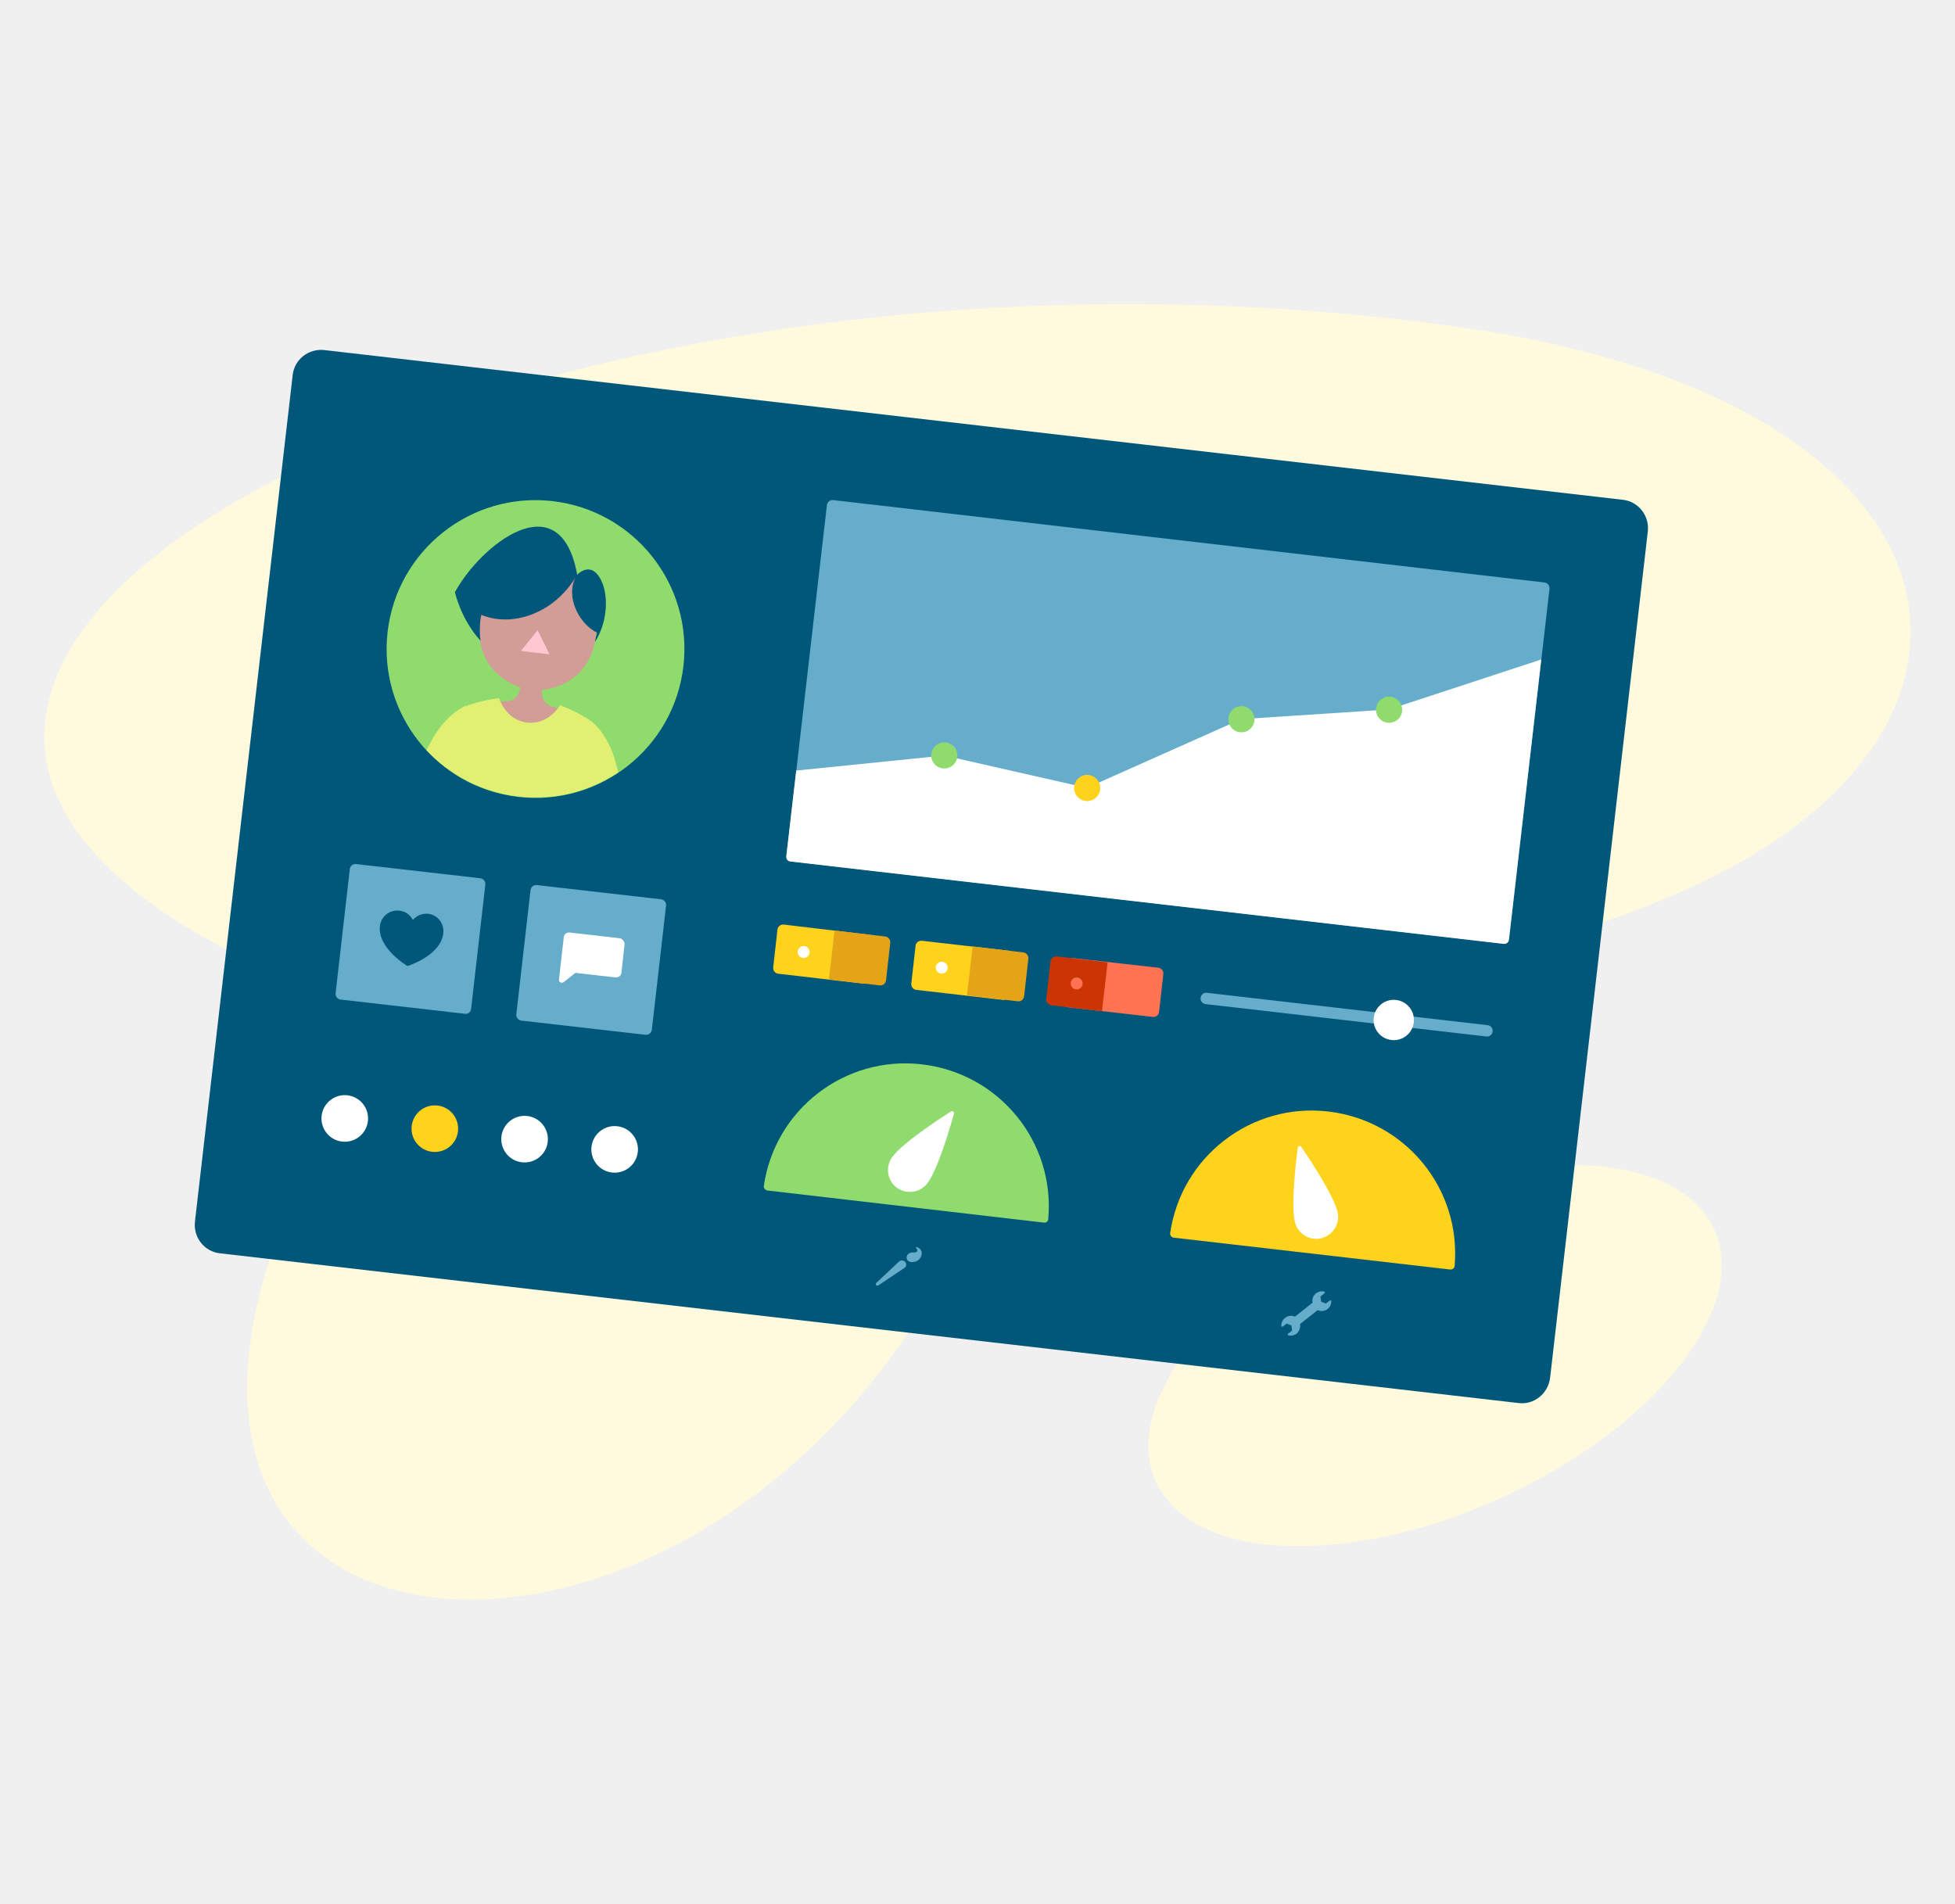
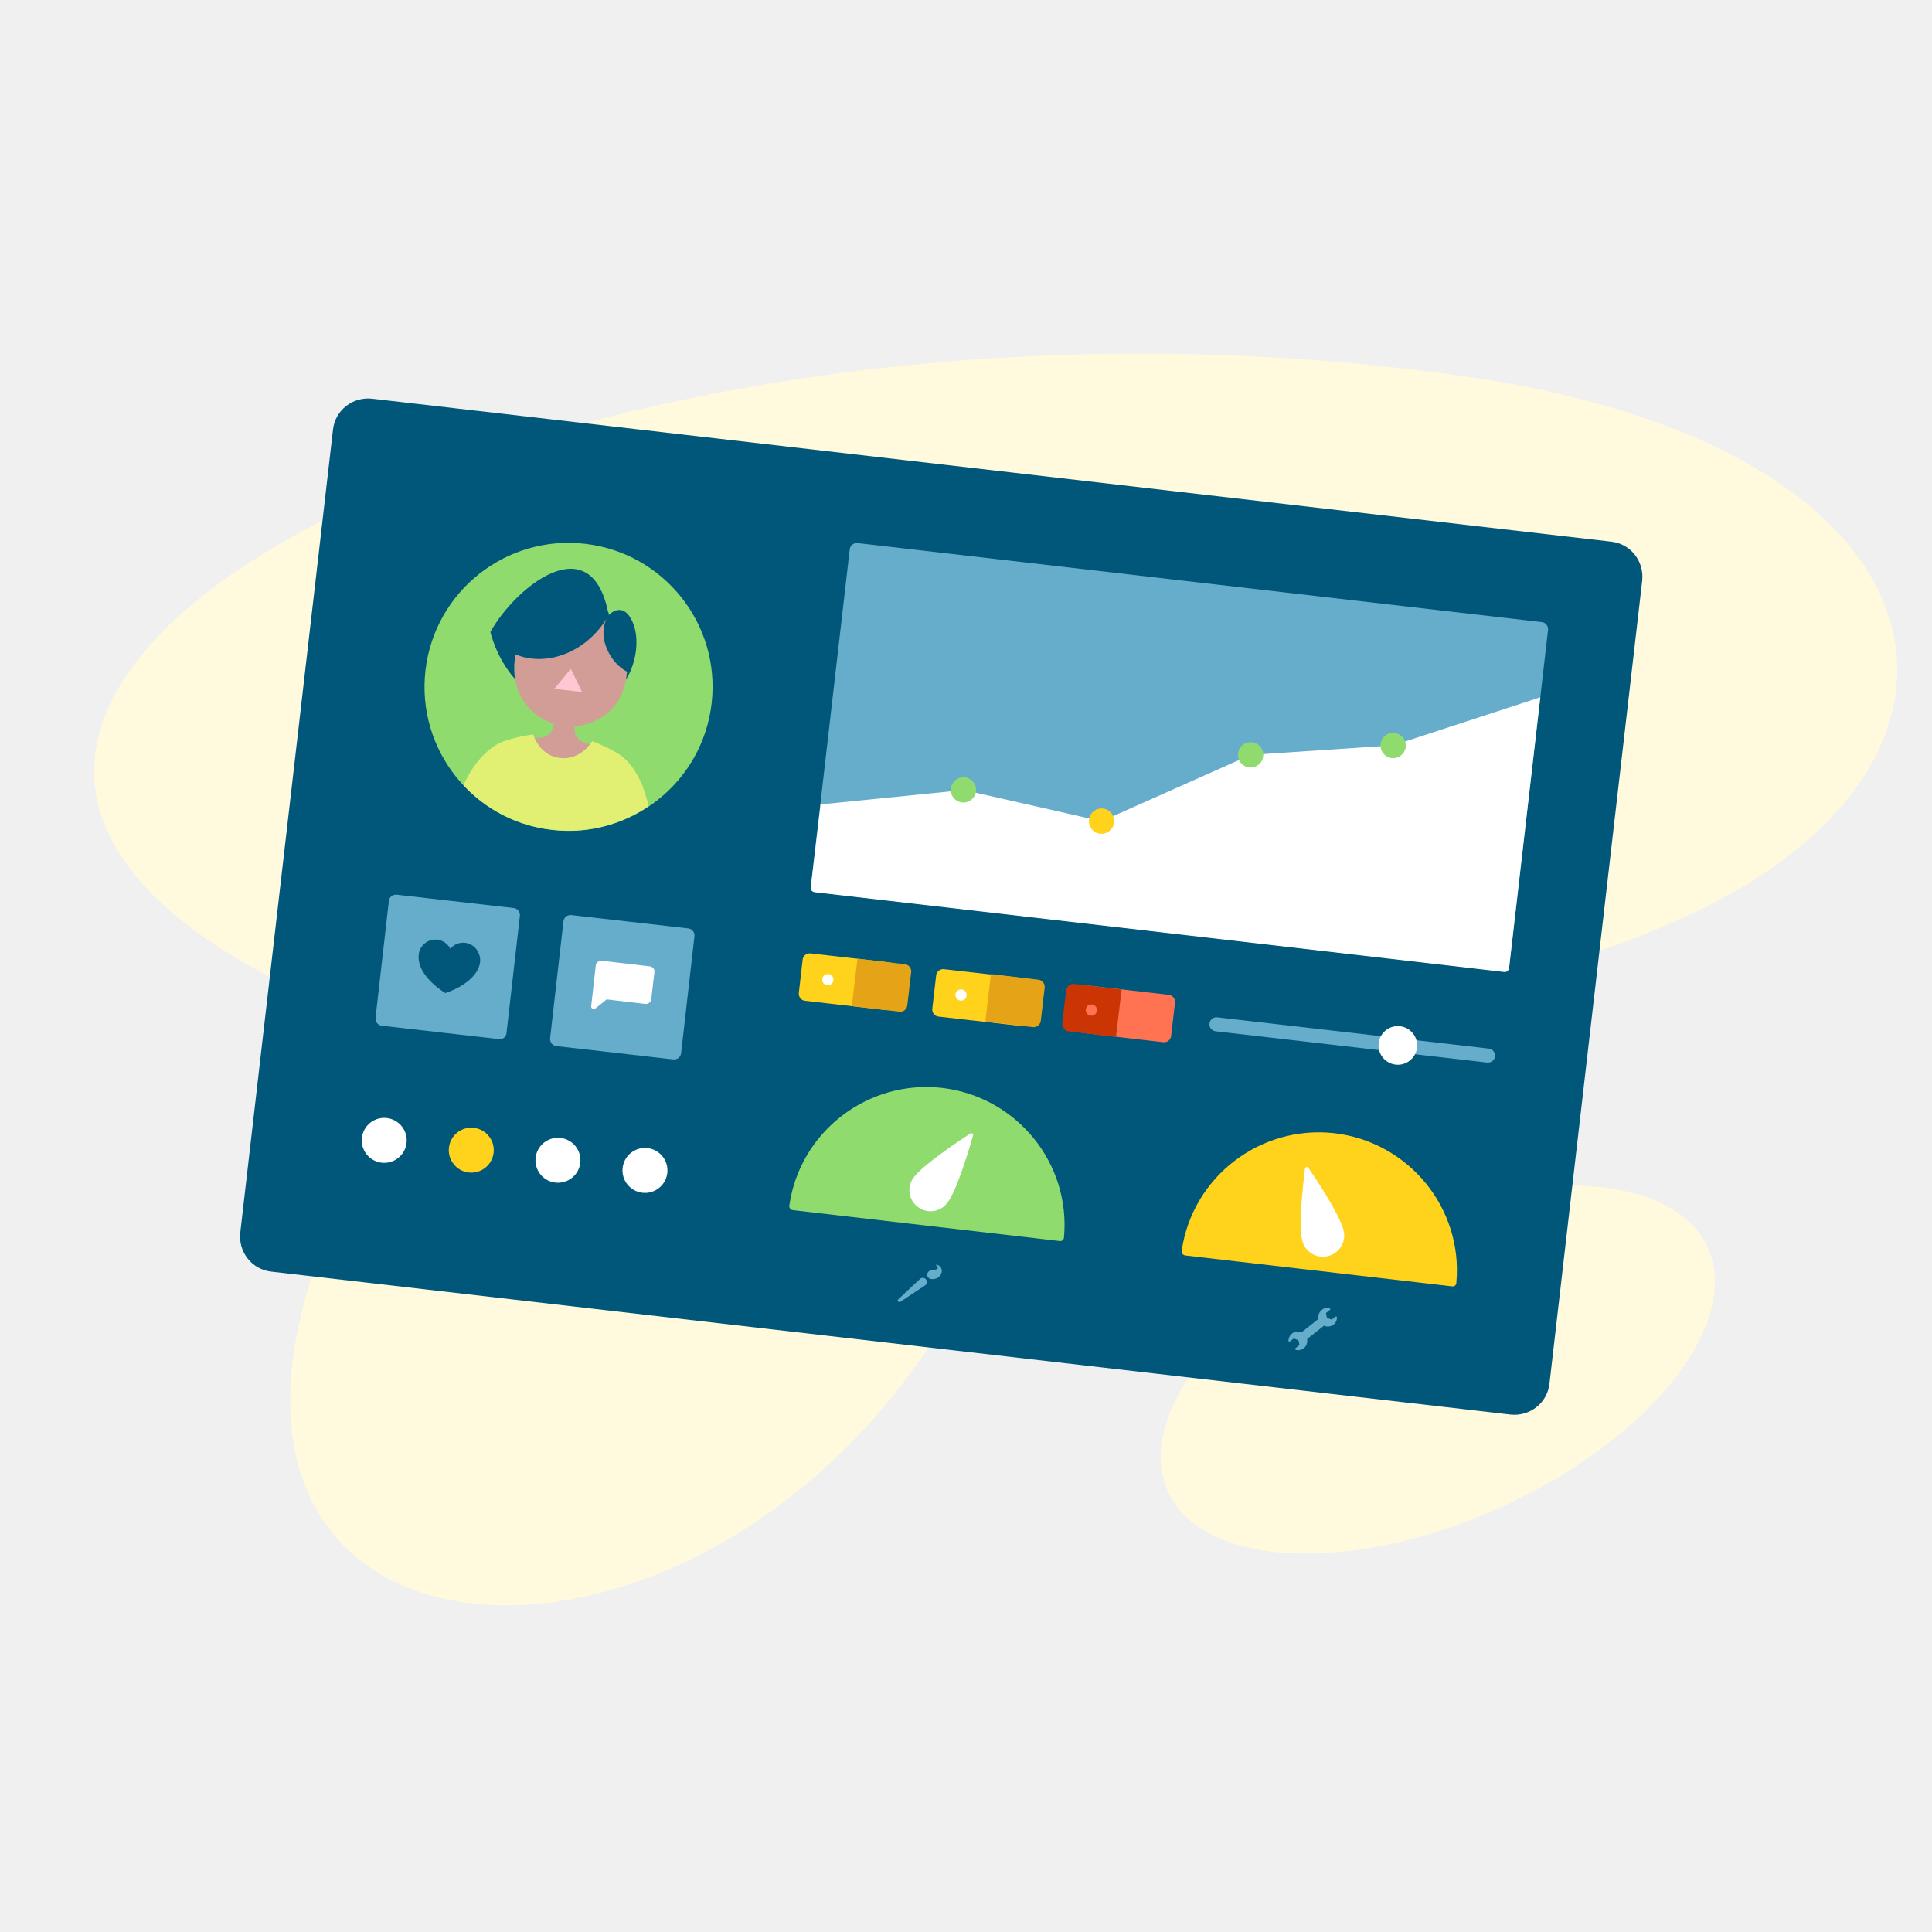
- <svg xmlns="http://www.w3.org/2000/svg" version="1.1" id="Layer_1" x="0px" y="0px" viewBox="0 0 688 670" enable-background="new 0 0 688 670" xml:space="preserve">
-   <g>
-     <g>
-       <path fill="#FFFADD" d="M513.5,115.1C185,69-125.6,230.9,83.6,336.2c39.9,20.1,40.6,41.2,24.5,74.6    C21.8,589,221.6,613.2,318.9,470.1c91.4-134.5,193.2-115.1,286-162.6C716.1,250.5,692.7,140.3,513.5,115.1z" />
-       <ellipse transform="matrix(0.9116 -0.4111 0.4111 0.9116 -151.4843 249.7833)" fill="#FFFADD" cx="505" cy="477.1" rx="107.8" ry="55.2" />
-     </g>
-     <path fill="#005779" d="M534.4,493.8l-457-52.7c-5.5-0.6-9.4-5.6-8.8-11.1L103,132c0.6-5.5,5.6-9.4,11.1-8.8l457,52.7   c5.5,0.6,9.4,5.6,8.8,11.1l-34.4,298C544.8,490.5,539.8,494.5,534.4,493.8z" />
-     <ellipse transform="matrix(0.1146 -0.9934 0.9934 0.1146 -60.0368 389.5048)" fill="#90DB6E" cx="188.5" cy="228.4" rx="52.4" ry="52.4" />
-     <path fill="#66ADCB" d="M528.9,332.1l-250.3-28.9c-1.1-0.1-1.9-1.1-1.8-2.2L291,177.8c0.1-1.1,1.1-1.9,2.2-1.8L543.5,205   c1.1,0.1,1.9,1.1,1.8,2.2l-14.2,123.2C530.9,331.5,530,332.3,528.9,332.1z" />
-     <path fill="#FFD31C" d="M304,346.2l-30.1-3.5c-1.1-0.1-1.9-1.1-1.8-2.2l1.5-13.3c0.1-1.1,1.1-1.9,2.2-1.8L306,329   c1.1,0.1,1.9,1.1,1.8,2.2l-1.5,13.3C306.1,345.5,305.1,346.3,304,346.2z" />
-     <ellipse transform="matrix(0.1146 -0.9934 0.9934 0.1146 -82.3958 577.6035)" fill="#FFFFFF" cx="282.8" cy="335" rx="2.1" ry="2.1" />
-     <path fill="#E5A317" d="M309.5,346.8l-17.8-2.1l2-17.2l17.8,2.1c1.1,0.1,1.9,1.1,1.8,2.2l-1.5,13.3   C311.6,346.2,310.6,347,309.5,346.8z" />
-     <path fill="#FFD31C" d="M353,351.9l-30.5-3.5c-1.1-0.1-1.9-1.1-1.8-2.2l1.5-13.3c0.1-1.1,1.1-1.9,2.2-1.8l30.5,3.5   c1.1,0.1,1.9,1.1,1.8,2.2l-1.5,13.3C355.1,351.2,354.1,352,353,351.9z" />
-     <path fill="#FF7353" d="M377.7,337.2l29.9,3.4c1.1,0.1,1.9,1.1,1.8,2.2l-1.5,13.3c-0.1,1.1-1.1,1.9-2.2,1.8l-29.9-3.4   c-1.1-0.1-1.9-1.1-1.8-2.2l1.5-13.3C375.6,337.9,376.6,337.1,377.7,337.2z" />
-     <path fill="#90DB6E" d="M367.4,430.3L270.1,419c-0.8-0.1-1.4-0.8-1.3-1.6c3.9-26.9,28.5-46,55.7-42.8s46.8,27.3,44.4,54.4   C368.9,429.8,368.2,430.4,367.4,430.3z" />
-     <path fill="#FFD31C" d="M510.3,446.8l-97.2-11.2c-0.8-0.1-1.4-0.8-1.3-1.6c3.9-26.9,28.5-46,55.7-42.8s46.8,27.3,44.4,54.4   C511.9,446.3,511.1,446.9,510.3,446.8z" />
-     <path fill="#FFFFFF" d="M326.4,416.4c-2.5,3.4-7.4,4.1-10.8,1.6c-3.4-2.5-4.1-7.4-1.6-10.8c3.5-4.8,16.1-13.1,20.6-16   c0.6-0.4,1.3,0.2,1.1,0.8C334.3,397.1,330,411.6,326.4,416.4z" />
-     <path fill="#FFFFFF" d="M470.7,426.5c1,4.1-1.6,8.3-5.7,9.3c-4.1,1-8.3-1.6-9.3-5.7c-1.4-5.8,0.3-20.8,1-26.1   c0.1-0.7,0.9-0.9,1.3-0.3C461,408.1,469.3,420.7,470.7,426.5z" />
-     <path fill="#66ADCB" d="M457.5,466l6.2-4.9c1.1,0.5,2.5,0.4,3.5-0.4c0.9-0.7,1.3-1.7,1.3-2.7c0-0.3-0.3-0.4-0.5-0.3l-1.3,1   c-0.1,0.1-0.2,0.1-0.3,0l-1.3-0.5c-0.1,0-0.2-0.1-0.2-0.3l-0.2-1.4c0-0.1,0-0.2,0.1-0.3l1.3-1c0.2-0.2,0.1-0.5-0.1-0.6   c-1.1-0.3-2.2,0-3.1,0.8c-0.9,0.8-1.2,2-1,3.1l-6.2,4.9c-1-0.5-2.3-0.4-3.3,0.3c-1,0.7-1.5,1.8-1.5,2.9c0,0.3,0.3,0.4,0.5,0.3   l1.3-1c0.1-0.1,0.2-0.1,0.3,0l1.3,0.5c0.1,0,0.2,0.1,0.2,0.3l0.2,1.4c0,0.1,0,0.2-0.1,0.3l-1.3,1c-0.2,0.2-0.1,0.5,0.1,0.6   c1,0.2,2.1,0,2.9-0.6C457.3,468.5,457.7,467.2,457.5,466z" />
-     <g>
-       <path fill="#66ADCB" d="M318.6,444.2c-0.5-0.7-1.5-0.8-2.2-0.2l-8,7.5c-0.2,0.2-0.2,0.6-0.1,0.8c0.2,0.2,0.5,0.3,0.8,0.1l9.1-6.1    C319,445.9,319.1,444.9,318.6,444.2z" />
-       <path fill="#66ADCB" d="M322.6,438.9c-0.2-0.1-0.4,0.2-0.2,0.4c0.8,0.7,0.6,1.6-1,1.5c-3.3-0.2-3.2,4.4,0.8,3.2    C324.5,443.3,325.5,439.8,322.6,438.9z" />
-     </g>
-     <line fill="none" stroke="#66ADCB" stroke-width="4" stroke-linecap="round" stroke-miterlimit="10" x1="424.5" y1="351.4" x2="523.3" y2="362.8" />
-     <path fill="#E5A317" d="M358.1,352.4l-17.8-2.1l2-17.2l17.8,2.1c1.1,0.1,1.9,1.1,1.8,2.2l-1.5,13.3   C360.2,351.8,359.2,352.6,358.1,352.4z" />
-     <path fill="#CB3503" d="M372,336.6l17.8,2.1l-2,17.2l-17.8-2.1c-1.1-0.1-1.9-1.1-1.8-2.2l1.5-13.3   C369.9,337.2,370.9,336.5,372,336.6z" />
-     <ellipse transform="matrix(0.1146 -0.9934 0.9934 0.1146 77.6513 805.1072)" fill="#FFFFFF" cx="490.5" cy="359" rx="7.1" ry="7.1" />
-     <ellipse transform="matrix(0.1146 -0.9934 0.9934 0.1146 -44.9296 630.861)" fill="#FFFFFF" cx="331.5" cy="340.6" rx="2.1" ry="2.1" />
-     <ellipse transform="matrix(0.1146 -0.9934 0.9934 0.1146 -8.3489 682.8597)" fill="#FF7353" cx="378.9" cy="346.1" rx="2.1" ry="2.1" />
-     <path fill="#FFFFFF" d="M280.2,271.2l52.1-5.3l50.2,11.4l54.3-24.2l52-3.4l53.6-17.6L531,330.8c-0.1,0.9-0.9,1.5-1.8,1.4l-251.1-29   c-0.9-0.1-1.5-0.9-1.4-1.8L280.2,271.2z" />
-     <ellipse transform="matrix(0.1146 -0.9934 0.9934 0.1146 30.0744 565.6038)" fill="#90DB6E" cx="332.4" cy="265.9" rx="4.6" ry="4.6" />
-     <ellipse transform="matrix(0.1146 -0.9934 0.9934 0.1146 135.2856 658.1356)" fill="#90DB6E" cx="436.9" cy="253.2" rx="4.6" ry="4.6" />
-     <ellipse transform="matrix(0.1146 -0.9934 0.9934 0.1146 184.6819 706.7427)" fill="#90DB6E" cx="488.8" cy="249.8" rx="4.6" ry="4.6" />
-     <ellipse transform="matrix(0.1146 -0.9934 0.9934 0.1146 63.1808 625.6151)" fill="#FFD31C" cx="382.6" cy="277.4" rx="4.6" ry="4.6" />
-     <path fill="#66ADCB" d="M163.6,356.8l-43.7-5c-1.1-0.1-1.9-1.1-1.8-2.2l5-43.7c0.1-1.1,1.1-1.9,2.2-1.8l43.7,5   c1.1,0.1,1.9,1.1,1.8,2.2l-5,43.7C165.7,356.2,164.7,357,163.6,356.8z" />
-     <path fill="#66ADCB" d="M227.2,364.2l-43.7-5c-1.1-0.1-1.9-1.1-1.8-2.2l5-43.7c0.1-1.1,1.1-1.9,2.2-1.8l43.7,5   c1.1,0.1,1.9,1.1,1.8,2.2l-5,43.7C229.3,363.5,228.3,364.3,227.2,364.2z" />
-     <path fill="#FFFFFF" d="M218,330.2l-17.5-2c-1.1-0.1-2,0.6-2.1,1.7l-1.7,14.9c-0.1,0.8,0.9,1.4,1.6,0.9l4.2-3.3l14.1,1.6   c1.1,0.1,2-0.6,2.1-1.7l1.1-9.9C219.8,331.3,219,330.3,218,330.2z" />
-     <ellipse transform="matrix(0.1146 -0.9934 0.9934 0.1146 -210.4111 573.0275)" fill="#FFFFFF" cx="216.3" cy="404.6" rx="8.2" ry="8.2" />
-     <ellipse transform="matrix(0.1146 -0.9934 0.9934 0.1146 -283.575 469.0266)" fill="#FFFFFF" cx="121.3" cy="393.6" rx="8.2" ry="8.2" />
-     <ellipse transform="matrix(0.1146 -0.9934 0.9934 0.1146 -259.187 503.6936)" fill="#FFD31C" cx="153" cy="397.3" rx="8.2" ry="8.2" />
-     <ellipse transform="matrix(0.1146 -0.9934 0.9934 0.1146 -234.7991 538.3605)" fill="#FFFFFF" cx="184.6" cy="400.9" rx="8.2" ry="8.2" />
-     <path fill="#005779" d="M150.7,321.6c-2.1-0.2-4.1,0.6-5.4,2.2c-0.9-1.8-2.6-3.1-4.8-3.3c-3.3-0.4-6.4,2-6.8,5.4   c-0.9,7.9,9.7,14.1,9.7,14.1s11.7-3.6,12.6-11.5C156.4,325,154,322,150.7,321.6z" />
-     <path fill="#D29D96" d="M194.3,248.7c-2.2-0.6-3.6-2.6-3.6-4.8l0-1.1c7.4-0.7,17.5-5.5,19-19.2c1.4-12.5-5.4-23.5-17.8-24.9   c-12.5-1.4-21.6,7.7-23,20.2c-1.6,13.7,7.1,20.7,14.2,23l-0.2,1.1c-0.5,2.2-2.4,3.8-4.6,3.8c-10.6,0.3-17.2,5.4-17.2,5.4l22.3,20.5   l26.4-14.9C209.8,257.9,204.5,251.4,194.3,248.7z" />
-     <path fill="#005779" d="M209.4,225.9c4.2-6.6,4.7-15.1,2.7-20.4c-3.6-9.1-9-3.2-9-3.2l0,0l0,0l0,0c0-0.5-0.1-0.9-0.2-1.2   c-6.4-31.1-33.7-9.3-42.8,7.3l0,0l0,0c0,0,2,9.4,9,17.1c-0.3-2-0.3-4.2-0.1-6.7c0.1-0.8,0.2-1.6,0.4-2.4   c10.6,4.4,25.1-0.2,33.1-13.1c-3.6,7.2,1.7,16.5,7.5,19.3c0,0.3,0,0.6-0.1,0.9C209.6,224.4,209.5,225.1,209.4,225.9z" />
-     <polygon fill="#FFC7D2" points="189.2,221.8 183.3,229.1 193.4,230.3  " />
-     <path fill="#E1F073" d="M207.6,253.5c0.1,0.1,0.2,0.2,0.2,0.2C207.7,253.4,207.6,253.4,207.6,253.5z M164,248.6c0,0,0.1,0,0.2-0.1   C164.2,248.4,164.1,248.4,164,248.6z M216.8,268.8c-2.9-11.1-9-15.2-9-15.2s-0.2,0.1-0.4,0.3c0.1-0.2,0.2-0.3,0.2-0.4   c-0.9-0.6-4.7-3.1-10.5-5.3c0,0-4,7-11.6,6.1c-7.6-0.9-9.9-8.6-9.9-8.6c-6.1,0.8-10.3,2.3-11.4,2.7c0,0.1,0.1,0.2,0.1,0.4   c-0.2-0.2-0.4-0.4-0.4-0.4s-6.9,2.6-12.3,12.7c-0.5,1-1,2-1.5,2.9c8.2,8.8,19.4,14.8,32.3,16.3c12.9,1.5,25.2-1.8,35.2-8.5   C217.4,270.9,217.1,269.9,216.8,268.8z" />
-   </g>
+ <svg xmlns="http://www.w3.org/2000/svg" version="1.1" id="Layer_1" x="0px" y="0px" viewBox="0 0 550 550" enable-background="new 0 0 550 550" xml:space="preserve">
+   <path fill="#FFFADD" d="M415.9,107C159.1,70.9-83.6,197.5,80,279.7c31.2,15.7,31.7,32.2,19.1,58.3  c-67.4,139.3,88.7,158.3,164.7,46.4c71.4-105.1,151-89.9,223.5-127.1C574.3,212.8,556,126.6,415.9,107z" />
+   <ellipse transform="matrix(0.9116 -0.4111 0.4111 0.9116 -124.0957 202.7162)" fill="#FFFADD" cx="409.3" cy="389.9" rx="84.3" ry="43.1" />
+   <path fill="#005779" d="M430,402.7L77.2,362c-5.5-0.6-9.4-5.6-8.8-11.1l26.4-228.6c0.6-5.5,5.6-9.4,11.1-8.8l352.8,40.7  c5.5,0.6,9.4,5.6,8.8,11.1l-26.4,228.6C440.5,399.4,435.5,403.3,430,402.7z" />
+   <ellipse transform="matrix(0.1146 -0.9934 0.9934 0.1146 -50.9082 333.9658)" fill="#90DB6E" cx="161.9" cy="195.5" rx="41" ry="41" />
+   <path fill="#66ADCB" d="M427.5,276.5l-194.8-22.5c-1.1-0.1-1.9-1.1-1.8-2.2l11-95.4c0.1-1.1,1.1-1.9,2.2-1.8l194.8,22.5  c1.1,0.1,1.9,1.1,1.8,2.2l-11,95.4C429.6,275.9,428.6,276.7,427.5,276.5z" />
+   <path fill="#FFD31C" d="M251.8,287.5l-22.6-2.6c-1.1-0.1-1.9-1.1-1.8-2.2l1.1-9.5c0.1-1.1,1.1-1.9,2.2-1.8l22.6,2.6  c1.1,0.1,1.9,1.1,1.8,2.2l-1.1,9.5C253.9,286.9,252.9,287.7,251.8,287.5z" />
+   <ellipse transform="matrix(0.1146 -0.9934 0.9934 0.1146 -68.3827 480.9733)" fill="#FFFFFF" cx="235.6" cy="278.9" rx="1.6" ry="1.6" />
+   <path fill="#E5A317" d="M256,288l-13.5-1.6l1.6-13.5l13.5,1.6c1.1,0.1,1.9,1.1,1.8,2.2l-1.1,9.5C258.1,287.4,257.1,288.2,256,288z" />
+   <path fill="#FFD31C" d="M290.1,292l-22.9-2.6c-1.1-0.1-1.9-1.1-1.8-2.2l1.1-9.5c0.1-1.1,1.1-1.9,2.2-1.8l22.9,2.6  c1.1,0.1,1.9,1.1,1.8,2.2l-1.1,9.5C292.1,291.3,291.2,292.1,290.1,292z" />
+   <path fill="#FF7353" d="M310.2,280.6l22.5,2.6c1.1,0.1,1.9,1.1,1.8,2.2l-1.1,9.5c-0.1,1.1-1.1,1.9-2.2,1.8l-22.5-2.6  c-1.1-0.1-1.9-1.1-1.8-2.2l1.1-9.5C308.1,281.3,309.1,280.5,310.2,280.6z" />
+   <path fill="#90DB6E" d="M301.7,353.3l-76-8.8c-0.6-0.1-1.1-0.6-1-1.3c3-21,22.3-35.9,43.5-33.5c21.2,2.5,36.6,21.4,34.7,42.5  C302.9,352.9,302.3,353.4,301.7,353.3z" />
+   <path fill="#FFD31C" d="M413.4,366.2l-76-8.8c-0.6-0.1-1.1-0.6-1-1.3c3-21,22.3-35.9,43.5-33.5c21.2,2.5,36.6,21.4,34.7,42.5  C414.6,365.8,414.1,366.3,413.4,366.2z" />
+   <path fill="#FFFFFF" d="M269.7,342.4c-2,2.7-5.8,3.2-8.4,1.2c-2.7-2-3.2-5.8-1.2-8.4c2.8-3.7,12.6-10.2,16.1-12.5  c0.4-0.3,1,0.1,0.8,0.6C275.8,327.4,272.5,338.7,269.7,342.4z" />
+   <path fill="#FFFFFF" d="M382.5,350.3c0.8,3.2-1.2,6.5-4.5,7.3c-3.2,0.8-6.5-1.2-7.3-4.5c-1.1-4.5,0.3-16.2,0.8-20.4  c0.1-0.5,0.7-0.7,1-0.2C374.9,336,381.4,345.8,382.5,350.3z" />
+   <path fill="#66ADCB" d="M372.1,381.2l4.8-3.8c0.9,0.4,1.9,0.3,2.7-0.3c0.7-0.5,1-1.3,1-2.1c0-0.2-0.3-0.3-0.4-0.2l-1,0.8  c-0.1,0.1-0.2,0.1-0.3,0l-1-0.4c-0.1,0-0.1-0.1-0.2-0.2l-0.2-1.1c0-0.1,0-0.2,0.1-0.2l1-0.8c0.2-0.1,0.1-0.4-0.1-0.5  c-0.8-0.2-1.8,0-2.4,0.7c-0.7,0.6-0.9,1.6-0.8,2.4l-4.8,3.8c-0.8-0.4-1.8-0.3-2.5,0.2c-0.8,0.5-1.2,1.4-1.2,2.2  c0,0.2,0.3,0.3,0.4,0.2l1-0.8c0.1-0.1,0.2-0.1,0.3,0l1,0.4c0.1,0,0.1,0.1,0.2,0.2l0.2,1.1c0,0.1,0,0.2-0.1,0.2l-1,0.8  c-0.2,0.1-0.1,0.4,0.1,0.5c0.8,0.2,1.6,0,2.3-0.5C371.9,383.2,372.3,382.2,372.1,381.2z" />
+   <path fill="#66ADCB" d="M263.6,364.2c-0.4-0.5-1.2-0.6-1.7-0.1l-6.2,5.8c-0.2,0.2-0.2,0.4,0,0.6c0.1,0.2,0.4,0.2,0.6,0.1l7.1-4.7  C263.9,365.5,264,364.7,263.6,364.2z" />
+   <path fill="#66ADCB" d="M266.7,360c-0.2-0.1-0.3,0.2-0.1,0.3c0.7,0.5,0.4,1.2-0.8,1.2c-2.6-0.1-2.5,3.4,0.6,2.5  C268.2,363.5,269,360.8,266.7,360z" />
+   <line fill="none" stroke="#66ADCB" stroke-width="4" stroke-linecap="round" stroke-miterlimit="10" x1="346.3" y1="291.6" x2="423.6" y2="300.5" />
+   <path fill="#E5A317" d="M294,292.4l-13.5-1.6l1.6-13.5l13.5,1.6c1.1,0.1,1.9,1.1,1.8,2.2l-1.1,9.5  C296.1,291.8,295.1,292.5,294,292.4z" />
+   <path fill="#CB3503" d="M305.8,280.1l13.5,1.6l-1.6,13.5l-13.5-1.6c-1.1-0.1-1.9-1.1-1.8-2.2l1.1-9.5  C303.7,280.8,304.7,280,305.8,280.1z" />
+   <ellipse transform="matrix(0.1146 -0.9934 0.9934 0.1146 56.7012 658.7775)" fill="#FFFFFF" cx="397.9" cy="297.6" rx="5.5" ry="5.5" />
+   <ellipse transform="matrix(0.1146 -0.9934 0.9934 0.1146 -39.1011 522.5964)" fill="#FFFFFF" cx="273.6" cy="283.2" rx="1.6" ry="1.6" />
+   <ellipse transform="matrix(0.1146 -0.9934 0.9934 0.1146 -10.5117 563.2357)" fill="#FF7353" cx="310.7" cy="287.5" rx="1.6" ry="1.6" />
+   <path fill="#FFFFFF" d="M233.6,229l40.8-4.1l39.2,8.9l42.4-18.9l40.6-2.7l41.9-13.7l-8.9,77.1c-0.1,0.7-0.7,1.2-1.4,1.1L231.9,254  c-0.7-0.1-1.2-0.7-1.1-1.4L233.6,229z" />
+   <ellipse transform="matrix(0.1146 -0.9934 0.9934 0.1146 19.5178 471.5949)" fill="#90DB6E" cx="274.3" cy="224.8" rx="3.6" ry="3.6" />
+   <ellipse transform="matrix(0.1146 -0.9934 0.9934 0.1146 101.745 543.9127)" fill="#90DB6E" cx="356" cy="214.9" rx="3.6" ry="3.6" />
+   <ellipse transform="matrix(0.1146 -0.9934 0.9934 0.1146 140.3504 581.9013)" fill="#90DB6E" cx="396.6" cy="212.2" rx="3.6" ry="3.6" />
+   <ellipse transform="matrix(0.1146 -0.9934 0.9934 0.1146 45.3919 518.4965)" fill="#FFD31C" cx="313.6" cy="233.8" rx="3.6" ry="3.6" />
+   <path fill="#66ADCB" d="M142,295.8l-33.3-3.8c-1.1-0.1-1.9-1.1-1.8-2.2l3.8-33.3c0.1-1.1,1.1-1.9,2.2-1.8l33.3,3.8  c1.1,0.1,1.9,1.1,1.8,2.2l-3.8,33.3C144.1,295.2,143.1,296,142,295.8z" />
+   <path fill="#66ADCB" d="M191.7,301.6l-33.3-3.8c-1.1-0.1-1.9-1.1-1.8-2.2l3.8-33.3c0.1-1.1,1.1-1.9,2.2-1.8l33.3,3.8  c1.1,0.1,1.9,1.1,1.8,2.2l-3.8,33.3C193.8,300.9,192.8,301.7,191.7,301.6z" />
+   <path fill="#FFFFFF" d="M185,275.1l-13.7-1.6c-0.8-0.1-1.6,0.5-1.7,1.3l-1.3,11.6c-0.1,0.7,0.7,1.1,1.2,0.7l3.2-2.6l11,1.3  c0.8,0.1,1.6-0.5,1.7-1.3l0.9-7.8C186.4,275.9,185.8,275.2,185,275.1z" />
+   <ellipse transform="matrix(0.1146 -0.9934 0.9934 0.1146 -168.4323 477.397)" fill="#FFFFFF" cx="183.6" cy="333.2" rx="6.4" ry="6.4" />
+   <ellipse transform="matrix(0.1146 -0.9934 0.9934 0.1146 -225.6131 396.1157)" fill="#FFFFFF" cx="109.4" cy="324.6" rx="6.4" ry="6.4" />
+   <ellipse transform="matrix(0.1146 -0.9934 0.9934 0.1146 -206.5529 423.2094)" fill="#FFD31C" cx="134.2" cy="327.5" rx="6.4" ry="6.4" />
+   <ellipse transform="matrix(0.1146 -0.9934 0.9934 0.1146 -187.4926 450.3032)" fill="#FFFFFF" cx="158.9" cy="330.3" rx="6.4" ry="6.4" />
+   <path fill="#005779" d="M132.4,268.4c-1.7-0.2-3.2,0.5-4.2,1.7c-0.7-1.4-2.1-2.4-3.7-2.6c-2.6-0.3-5,1.6-5.3,4.2  c-0.7,6.2,7.6,11,7.6,11s9.2-2.8,9.9-9C136.8,271,135,268.7,132.4,268.4z" />
+   <path fill="#D29D96" d="M166.4,211.4c-1.7-0.5-2.9-2-2.8-3.7l0-0.9c5.8-0.5,13.7-4.3,14.9-15c1.1-9.7-4.2-18.4-13.9-19.5  c-9.7-1.1-16.9,6.1-18,15.8c-1.2,10.7,5.6,16.2,11.1,18l-0.2,0.9c-0.4,1.7-1.8,2.9-3.6,3c-8.3,0.3-13.4,4.2-13.4,4.2l17.4,16  l20.6-11.6C178.5,218.6,174.4,213.5,166.4,211.4z" />
+   <path fill="#005779" d="M178.2,193.5c3.2-5.2,3.7-11.8,2.1-15.9c-2.8-7.1-7-2.5-7-2.5l0,0l0,0l0,0c0-0.4,0-0.7-0.2-0.9  c-5-24.3-26.3-7.2-33.5,5.7l0,0l0,0c0,0,1.6,7.3,7,13.4c-0.2-1.6-0.3-3.3-0.1-5.2c0.1-0.6,0.2-1.2,0.3-1.8  c8.3,3.5,19.6-0.1,25.9-10.2c-2.8,5.6,1.3,12.9,5.8,15.1c0,0.2,0,0.5-0.1,0.7C178.4,192.4,178.3,193,178.2,193.5z" />
+   <polygon fill="#FFC7D2" points="162.5,190.4 157.8,196.1 165.7,197 " />
+   <path fill="#E1F073" d="M176.8,215.1c0.1,0.1,0.2,0.1,0.2,0.1C176.9,215.1,176.9,215,176.8,215.1z M142.8,211.3c0,0,0.1,0,0.2-0.1  C142.9,211.1,142.8,211.1,142.8,211.3z M184,227.1c-2.3-8.7-7.1-11.9-7.1-11.9s-0.1,0.1-0.3,0.2c0.1-0.2,0.1-0.3,0.2-0.3  c-0.7-0.5-3.7-2.4-8.2-4.1c0,0-3.1,5.4-9.1,4.8s-7.7-6.7-7.7-6.7c-4.8,0.6-8.1,1.8-8.9,2.1c0,0.1,0.1,0.2,0.1,0.4  c-0.2-0.2-0.3-0.3-0.3-0.3s-5.4,2-9.6,9.9c-0.4,0.8-0.8,1.5-1.2,2.3c6.4,6.9,15.2,11.6,25.2,12.7c10.1,1.2,19.7-1.4,27.5-6.7  C184.5,228.8,184.3,227.9,184,227.1z" />
</svg>
